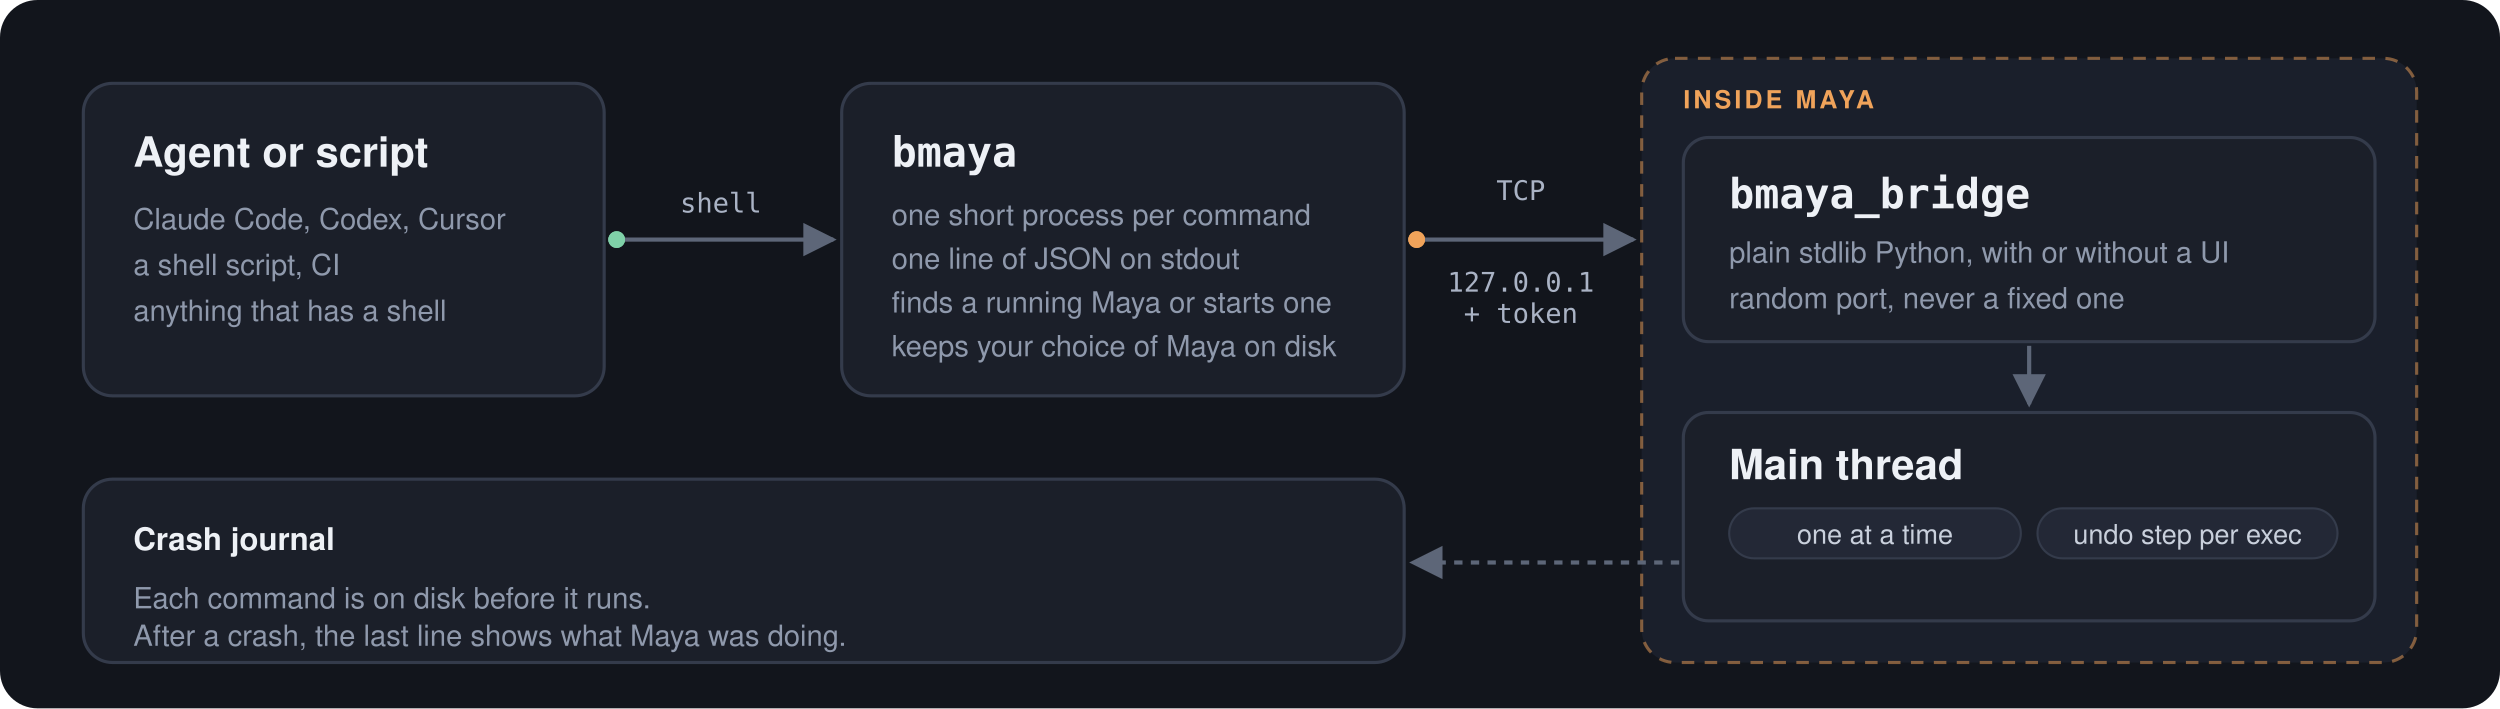
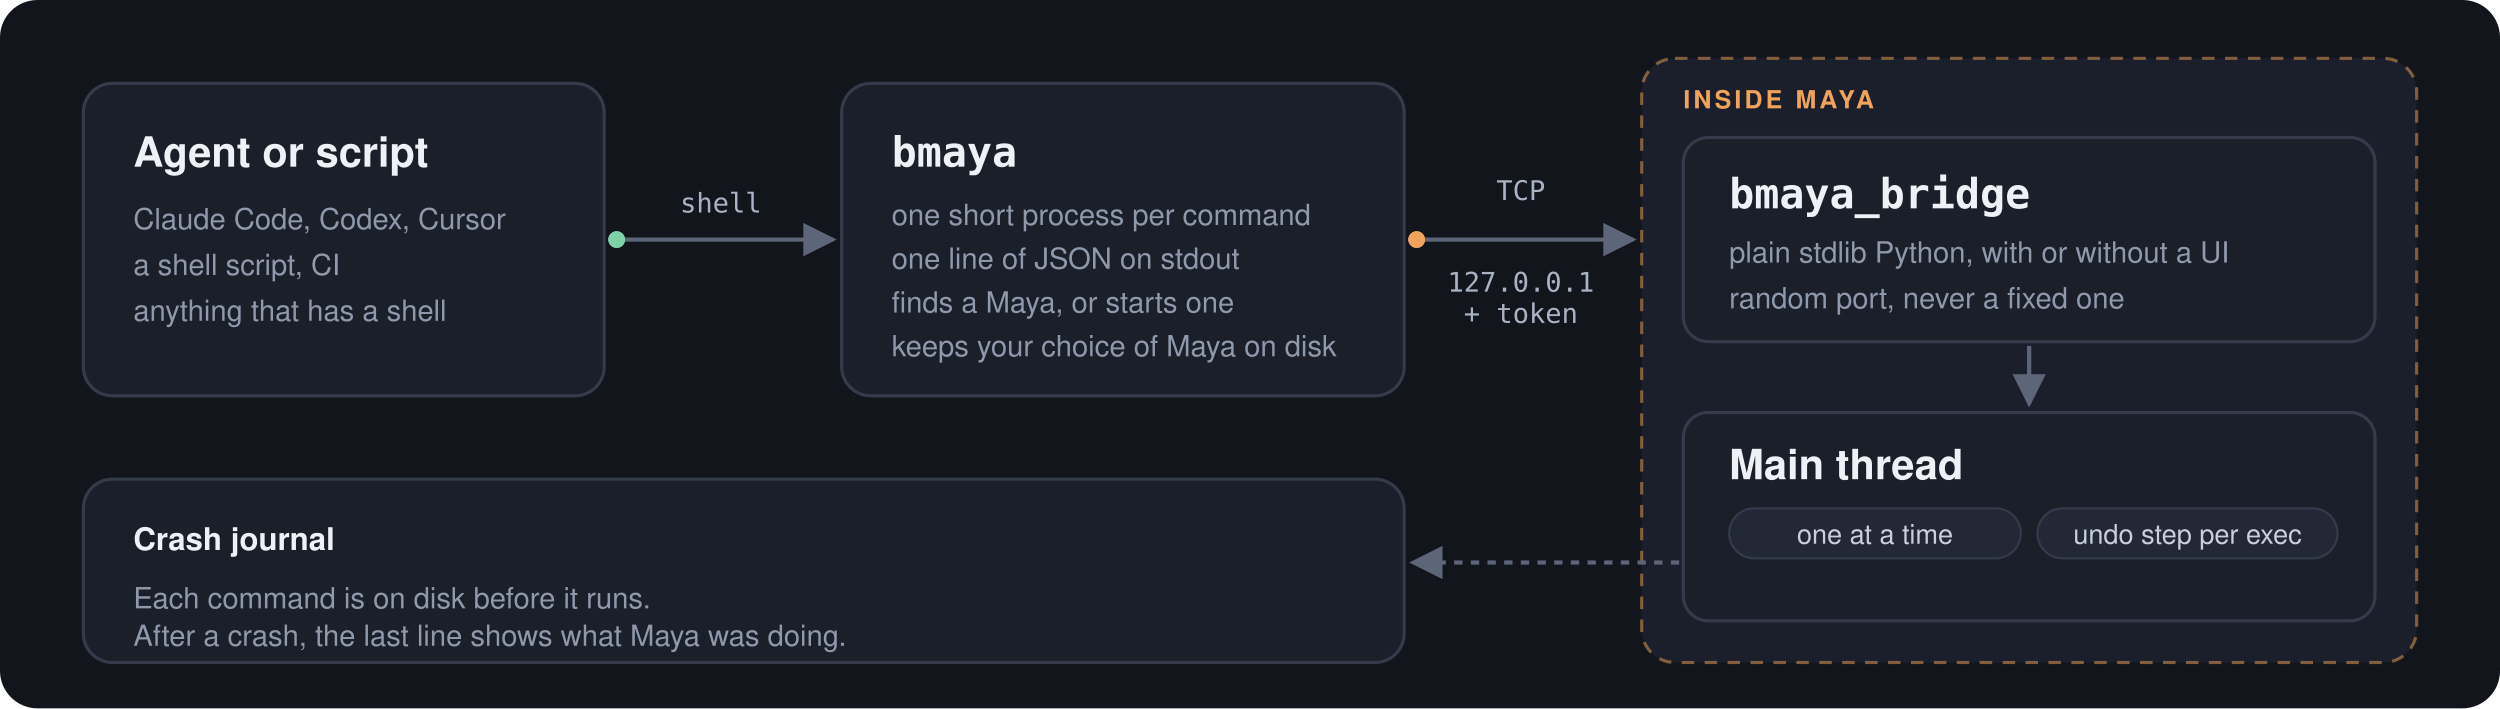
- <svg xmlns="http://www.w3.org/2000/svg" width="1200" height="340" viewBox="0 50 1200 340" font-family="Segoe UI, -apple-system, Helvetica, Arial, sans-serif">
+ <svg xmlns="http://www.w3.org/2000/svg" width="1200" height="340" viewBox="0 50 1200 340" font-family="Segoe UI, system-ui, -apple-system, Helvetica Neue, Helvetica, Arial, Noto Sans, Liberation Sans, sans-serif">
  <defs>
    <marker id="arrow" viewBox="0 0 10 10" refX="9" refY="5" markerWidth="8" markerHeight="8" orient="auto">
      <path d="M 0 0 L 10 5 L 0 10 z" fill="#5d6678" />
    </marker>
    <style>
      .box { fill: #1b1f29; stroke: #343b4b; stroke-width: 1.5; }
      .title { font-size: 20px; font-weight: 700; fill: #eef1f6; }
      .sub { font-size: 14px; fill: #8f99ac; }
-       .mono { font-family: Cascadia Code, Consolas, Menlo, monospace; }
+       .mono { font-family: Cascadia Code, Consolas, ui-monospace, SF Mono, Menlo, DejaVu Sans Mono, Liberation Mono, monospace; }
      .label { font-size: 13px; fill: #aab3c5; }
      .chip { fill: #232836; stroke: #343b4b; }
      .chiptext { font-size: 13px; fill: #c9d0dc; }
      .wire { stroke: #5d6678; stroke-width: 2; fill: none; }
-       .p1 { animation: go1 2.4s linear infinite; }
-       .p3 { animation: go2 2.4s linear infinite; animation-delay: .4s; }
-       .p4 { animation: go2 2.4s linear infinite; animation-delay: 1.2s; }
-       @keyframes go1 { 0% { transform: translateX(0); opacity: 0; } 10%, 90% { opacity: 1; } 100% { transform: translateX(110px); opacity: 0; } }
-       @keyframes go2 { 0% { transform: translateX(0); opacity: 0; } 10%, 90% { opacity: 1; } 100% { transform: translateX(110px); opacity: 0; } }
+       .p1 { animation: go 2.4s linear infinite; }
+       .p3 { animation: go 2.4s linear infinite; animation-delay: .4s; }
+       .p4 { animation: go 2.4s linear infinite; animation-delay: 1.2s; }
+       @keyframes go { 0% { transform: translateX(0); opacity: 0; } 10%, 90% { opacity: 1; } 100% { transform: translateX(110px); opacity: 0; } }
      @media (prefers-reduced-motion: reduce) { .p1, .p3, .p4 { animation: none; opacity: 0; } }
    </style>
  </defs>
  <rect y="50" width="1200" height="340" rx="18" fill="#12151c" />
  <rect class="box" x="40" y="90" width="250" height="150" rx="14" />
  <text class="title" x="64" y="130">Agent or script</text>
  <text class="sub" x="64" y="160">Claude Code, Codex, Cursor</text>
  <text class="sub" x="64" y="182">a shell script, CI</text>
  <text class="sub" x="64" y="204">anything that has a shell</text>
  <line class="wire" x1="292" y1="165" x2="400" y2="165" marker-end="url(#arrow)" />
  <text class="label mono" x="346" y="152" text-anchor="middle">shell</text>
  <circle class="p1" cx="296" cy="165" r="4" fill="#7fd1a8" />
  <circle class="p1" cx="296" cy="165" r="4" fill="#7fd1a8" style="animation-delay: 1.2s" />
  <rect class="box" x="404" y="90" width="270" height="150" rx="14" />
  <text class="title mono" x="428" y="130" font-size="19">bmaya</text>
  <text class="sub" x="428" y="158">one short process per command</text>
  <text class="sub" x="428" y="179">one line of JSON on stdout</text>
-   <text class="sub" x="428" y="200">finds a running Maya or starts one</text>
+   <text class="sub" x="428" y="200">finds a Maya, or starts one</text>
  <text class="sub" x="428" y="221">keeps your choice of Maya on disk</text>
  <line class="wire" x1="676" y1="165" x2="784" y2="165" marker-end="url(#arrow)" />
  <text class="label mono" x="730" y="146" text-anchor="middle">TCP</text>
  <text class="label mono" x="730" y="190" text-anchor="middle" font-size="11">127.0.0.1</text>
  <text class="label mono" x="730" y="205" text-anchor="middle" font-size="11">+ token</text>
  <circle class="p3" cx="680" cy="165" r="4" fill="#f0a35a" />
  <circle class="p4" cx="680" cy="165" r="4" fill="#f0a35a" />
  <rect x="788" y="78" width="372" height="290" rx="16" fill="#1a1f2b" stroke="#f0a35a" stroke-opacity="0.5" stroke-width="1.5" stroke-dasharray="6 5" />
  <text x="808" y="102" font-size="12" font-weight="600" fill="#f0a35a" letter-spacing="1.5">INSIDE MAYA</text>
  <rect class="box" x="808" y="116" width="332" height="98" rx="12" />
  <text class="title mono" x="830" y="150" font-size="18">bmaya_bridge</text>
  <text class="sub" x="830" y="176">plain stdlib Python, with or without a UI</text>
  <text class="sub" x="830" y="198">random port, never a fixed one</text>
  <line class="wire" x1="974" y1="216" x2="974" y2="244" marker-end="url(#arrow)" />
  <rect class="box" x="808" y="248" width="332" height="100" rx="12" />
  <text class="title" x="830" y="280" font-size="17">Main thread</text>
  <rect class="chip" x="830" y="294" width="140" height="24" rx="12" />
  <text class="chiptext" x="900" y="311" text-anchor="middle">one at a time</text>
  <rect class="chip" x="978" y="294" width="144" height="24" rx="12" />
  <text class="chiptext" x="1050" y="311" text-anchor="middle">undo step per exec</text>
  <rect class="box" x="40" y="280" width="634" height="88" rx="14" />
  <text x="64" y="314" font-size="15" font-weight="600" fill="#eef1f6">Crash journal</text>
  <text class="sub" x="64" y="342">Each command is on disk before it runs.</text>
  <text class="sub" x="64" y="360" font-size="13">After a crash, the last line shows what Maya was doing.</text>
  <line class="wire" x1="806" y1="320" x2="678" y2="320" stroke-dasharray="4 4" marker-end="url(#arrow)" />
</svg>
